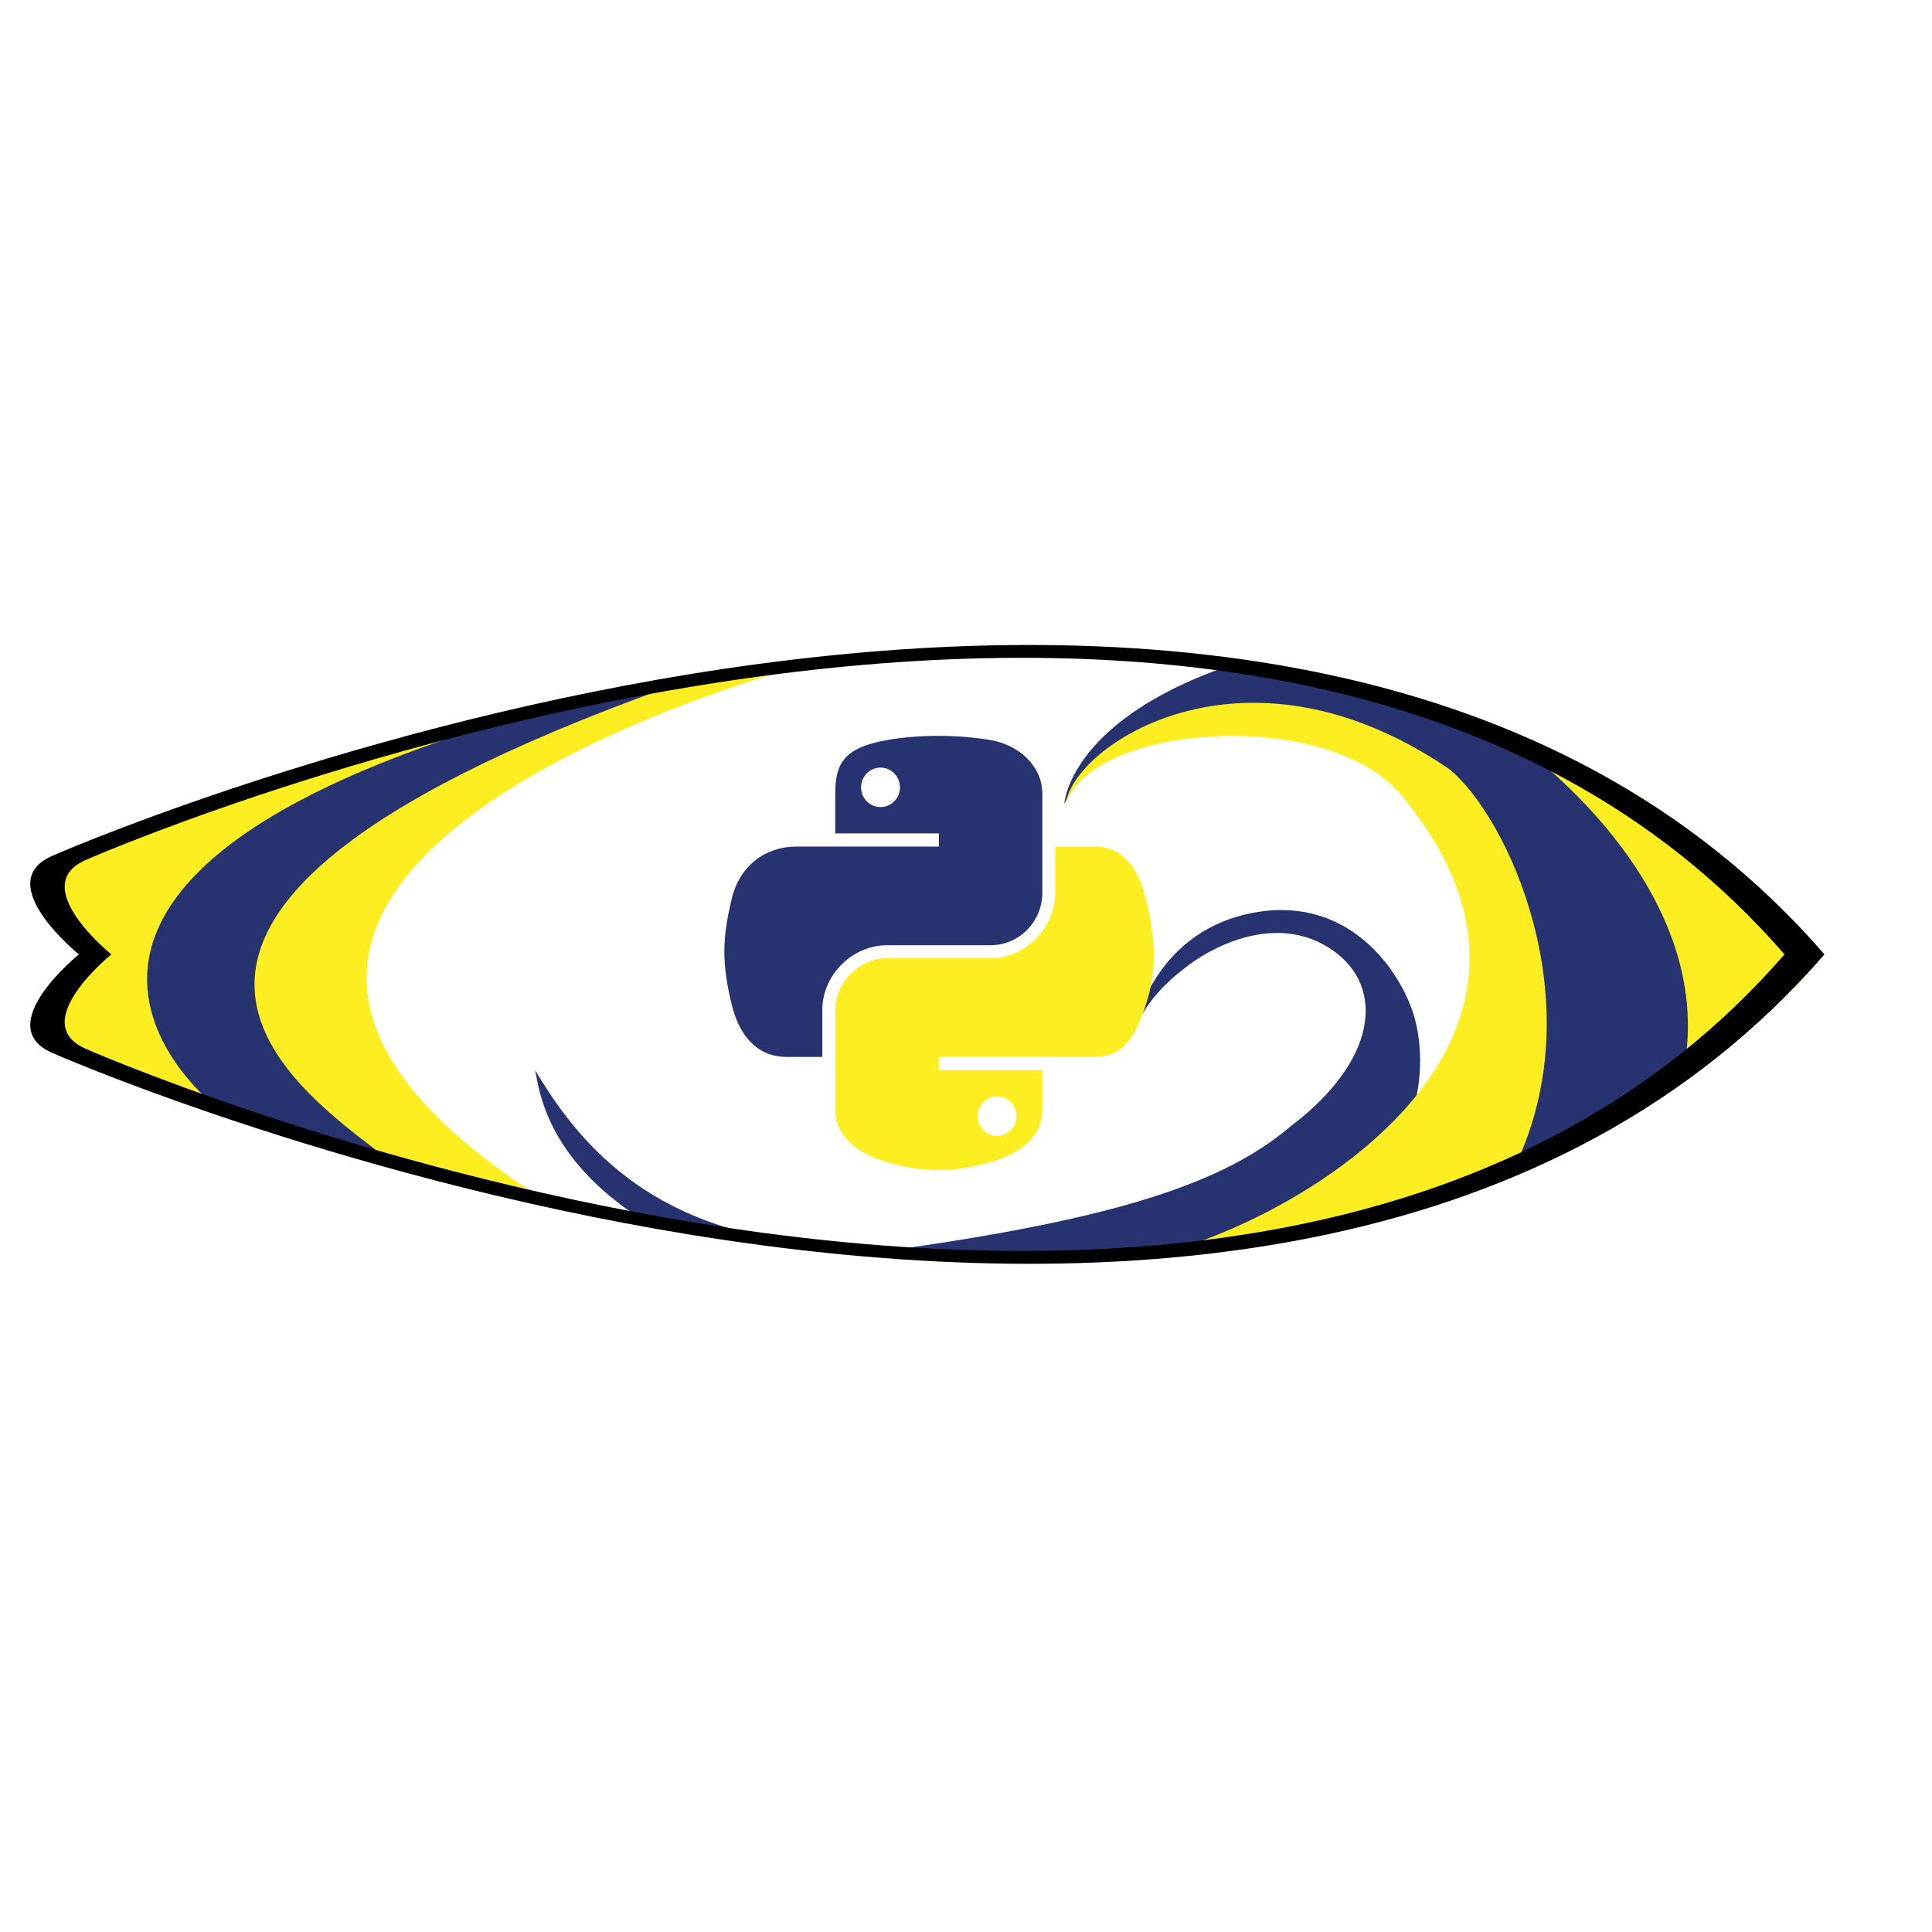
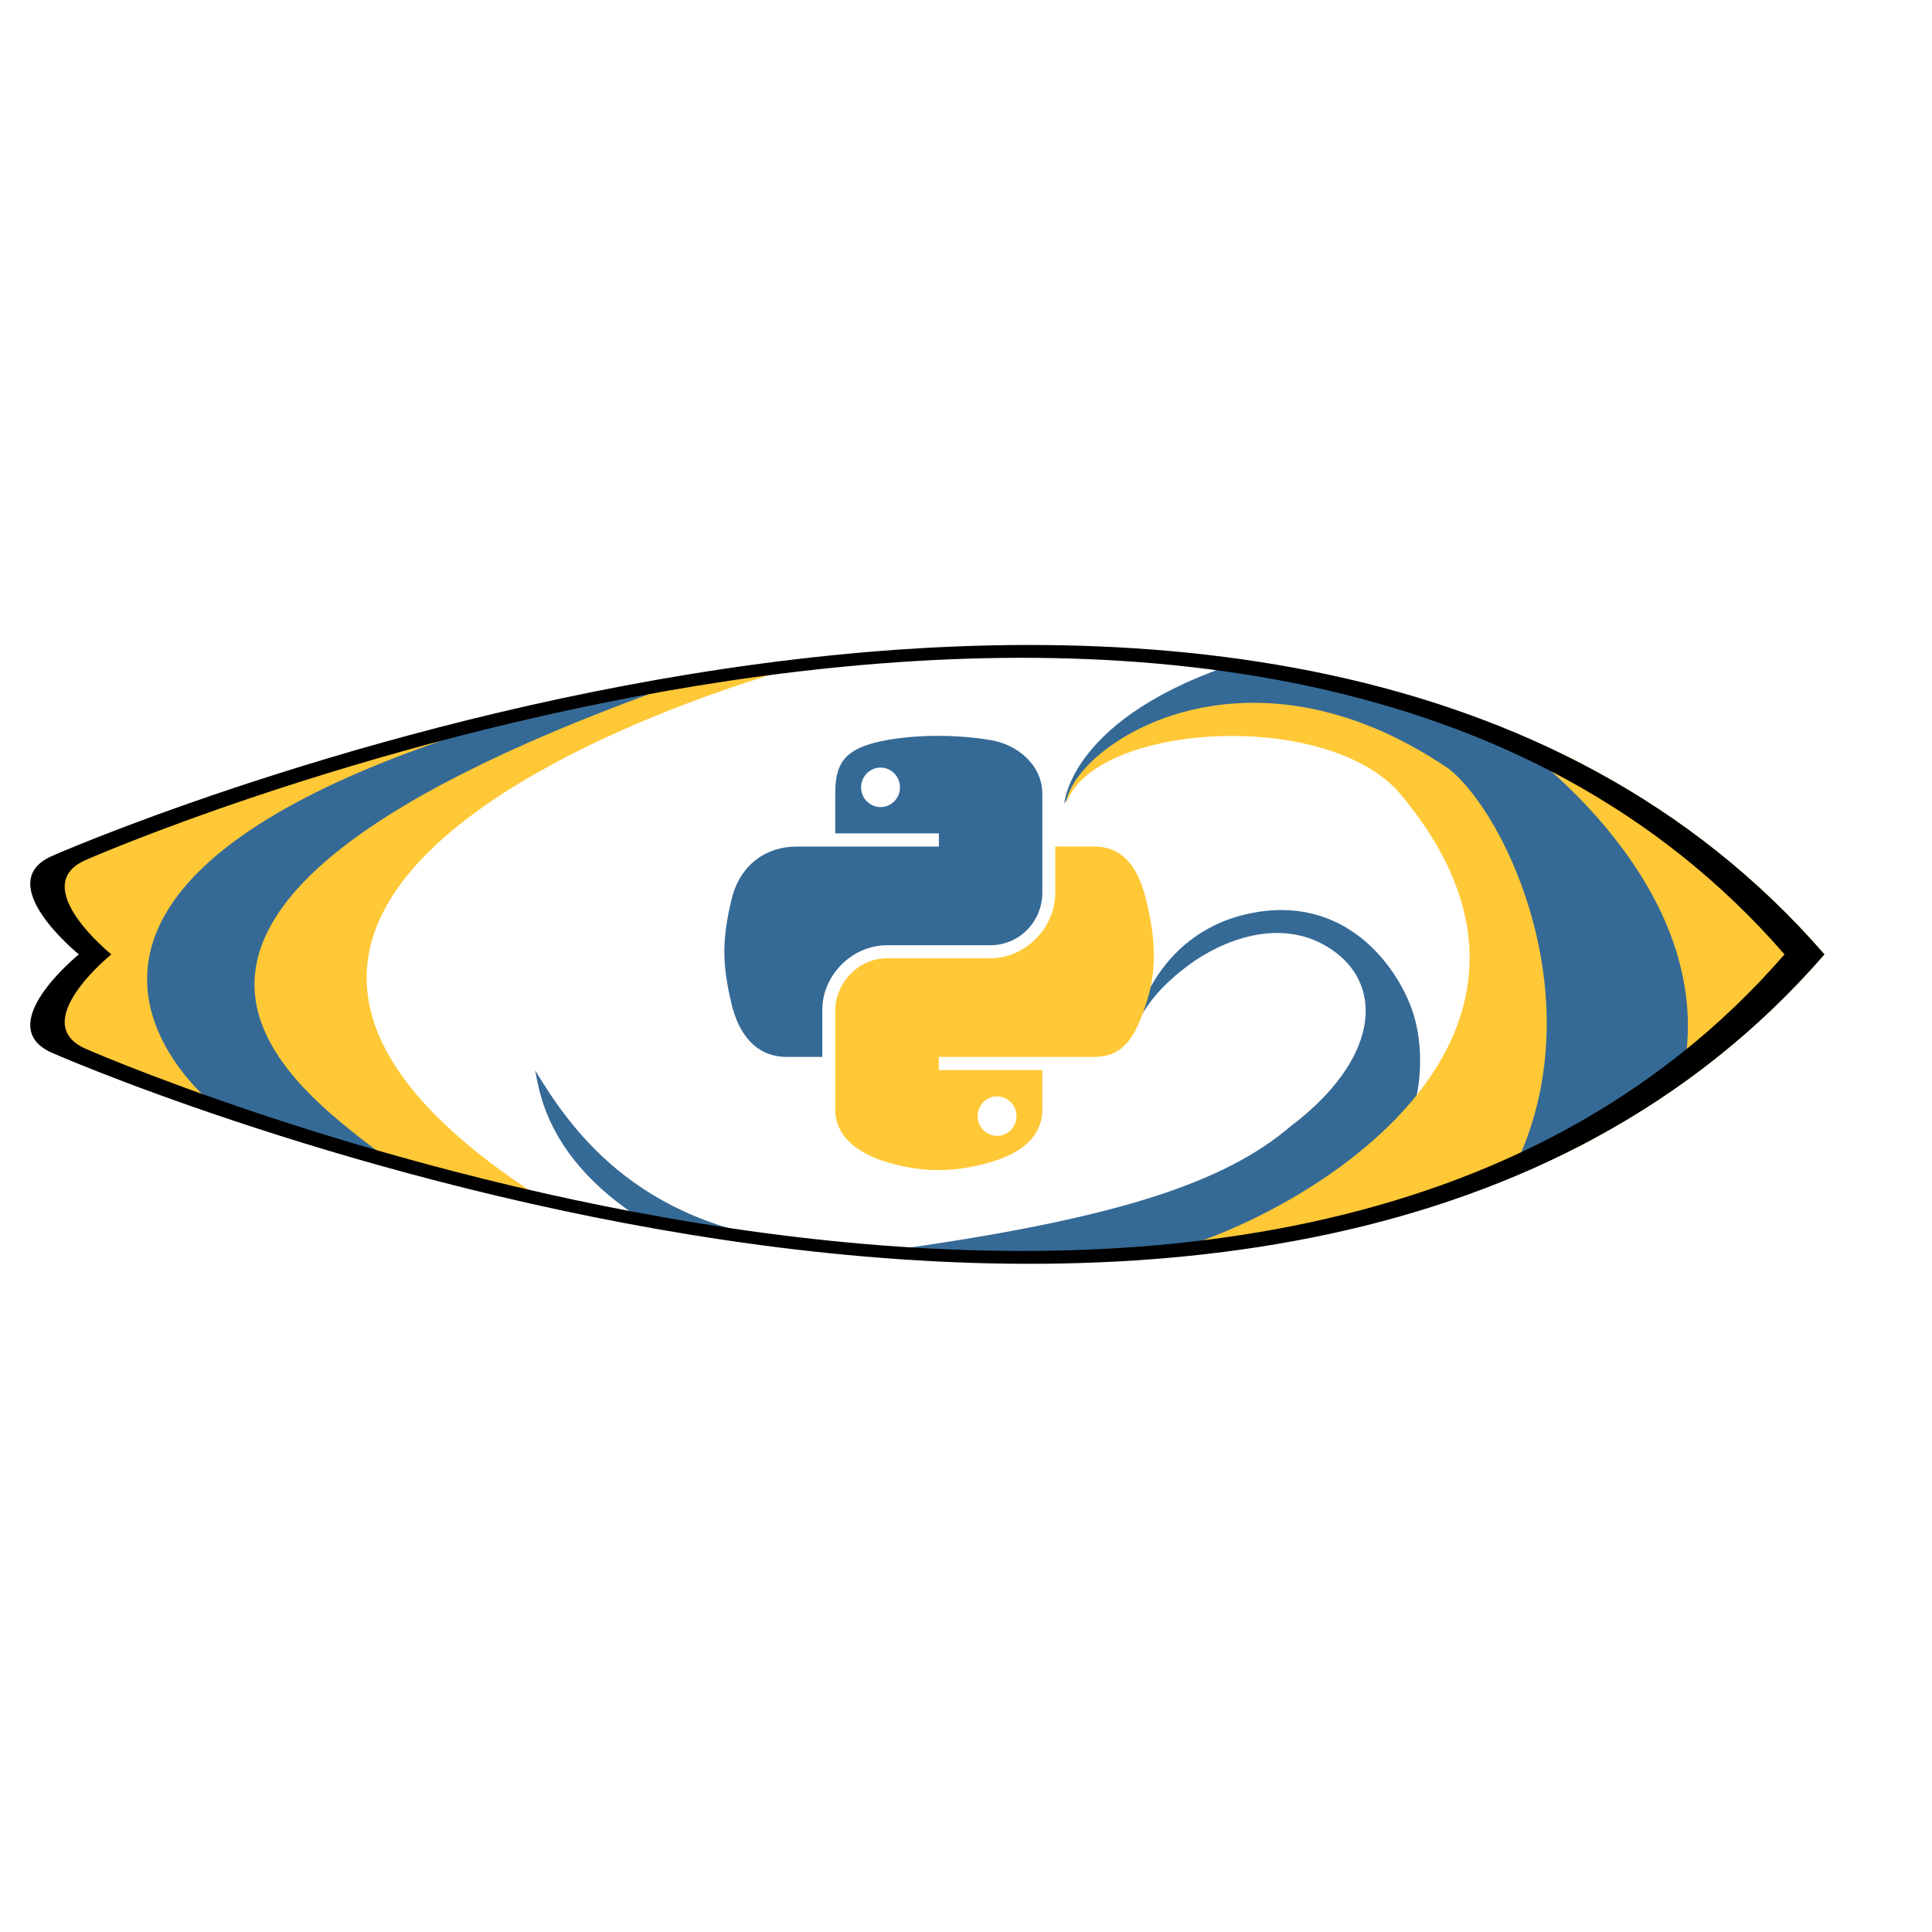
<svg xmlns="http://www.w3.org/2000/svg" xmlns:xlink="http://www.w3.org/1999/xlink" version="1.1" x="0px" y="0px" width="500px" height="500px" viewBox="0 0 500 500" enable-background="new 0 0 500 500" xml:space="preserve" id="svg2">
  <defs id="defs56">
    <radialGradient gradientTransform="matrix(2.382716e-8,-0.296405,1.43676,4.683673e-7,-128.544,150.5202)" gradientUnits="userSpaceOnUse" xlink:href="#linearGradient2795" id="radialGradient1480" fy="132.286" fx="61.519" r="29.037" cy="132.286" cx="61.519" />
    <linearGradient gradientTransform="matrix(0.562541,0,0,0.567972,-9.399749,-5.305317)" gradientUnits="userSpaceOnUse" xlink:href="#linearGradient4689" id="linearGradient1478" y2="114.398" x2="135.665" y1="20.604" x1="26.649" />
    <linearGradient gradientTransform="matrix(0.562541,0,0,0.567972,-9.399749,-5.305317)" gradientUnits="userSpaceOnUse" xlink:href="#linearGradient4671" id="linearGradient1475" y2="137.273" x2="112.031" y1="192.352" x1="150.961" />
    <radialGradient gradientTransform="matrix(1,0,0,0.177966,0,108.7434)" gradientUnits="userSpaceOnUse" xlink:href="#linearGradient2795" id="radialGradient2801" fy="132.286" fx="61.519" r="29.037" cy="132.286" cx="61.519" />
    <linearGradient gradientTransform="matrix(0.562541,0,0,0.567972,-11.5974,-7.60954)" gradientUnits="userSpaceOnUse" xlink:href="#linearGradient4689" id="linearGradient2258" y2="76.313" x2="26.67" y1="76.176" x1="172.942" />
    <linearGradient gradientTransform="matrix(0.562541,0,0,0.567972,-11.5974,-7.60954)" gradientUnits="userSpaceOnUse" xlink:href="#linearGradient4671" id="linearGradient2255" y2="144.757" x2="-65.309" y1="144.757" x1="224.24" />
    <linearGradient gradientTransform="translate(100.2702,99.61116)" gradientUnits="userSpaceOnUse" xlink:href="#linearGradient4671" id="linearGradient2250" y2="144.757" x2="-65.309" y1="144.757" x1="224.24" />
    <linearGradient gradientTransform="translate(100.2702,99.61116)" gradientUnits="userSpaceOnUse" xlink:href="#linearGradient4689" id="linearGradient2248" y2="76.313" x2="26.67" y1="77.476" x1="172.942" />
    <linearGradient gradientTransform="translate(100.2702,99.61116)" gradientUnits="userSpaceOnUse" xlink:href="#linearGradient4671" id="linearGradient2589" y2="144.757" x2="-65.309" y1="144.757" x1="224.24" />
    <linearGradient gradientTransform="translate(100.2702,99.61116)" gradientUnits="userSpaceOnUse" xlink:href="#linearGradient4689" id="linearGradient2587" y2="76.313" x2="26.67" y1="77.476" x1="172.942" />
    <linearGradient gradientTransform="translate(100.2702,99.61116)" gradientUnits="userSpaceOnUse" xlink:href="#linearGradient4689" id="linearGradient2990" y2="76.313" x2="26.67" y1="77.476" x1="172.942" />
    <linearGradient gradientTransform="translate(100.2702,99.61116)" gradientUnits="userSpaceOnUse" xlink:href="#linearGradient4671" id="linearGradient2987" y2="144.757" x2="-65.309" y1="144.757" x1="224.24" />
    <linearGradient id="linearGradient4689">
      <stop id="stop4691" offset="0" style="stop-color:#5a9fd4;stop-opacity:1" />
      <stop id="stop4693" offset="1" style="stop-color:#306998;stop-opacity:1" />
    </linearGradient>
    <linearGradient id="linearGradient4671">
      <stop id="stop4673" offset="0" style="stop-color:#ffd43b;stop-opacity:1" />
      <stop id="stop4675" offset="1" style="stop-color:#ffe873;stop-opacity:1" />
    </linearGradient>
    <linearGradient id="linearGradient3236">
      <stop id="stop3244" offset="0" style="stop-color:#f4f4f4;stop-opacity:1" />
      <stop id="stop3240" offset="1" style="stop-color:#ffffff;stop-opacity:1" />
    </linearGradient>
    <linearGradient id="linearGradient3676">
      <stop id="stop3678" offset="0" style="stop-color:#b2b2b2;stop-opacity:0.5" />
      <stop id="stop3680" offset="1" style="stop-color:#b3b3b3;stop-opacity:0" />
    </linearGradient>
    <linearGradient id="linearGradient2787">
      <stop id="stop2789" offset="0" style="stop-color:#7f7f7f;stop-opacity:0.5" />
      <stop id="stop2791" offset="1" style="stop-color:#7f7f7f;stop-opacity:0" />
    </linearGradient>
    <linearGradient id="linearGradient2795">
      <stop id="stop2797" offset="0" style="stop-color:#b8b8b8;stop-opacity:0.498" />
      <stop id="stop2799" offset="1" style="stop-color:#7f7f7f;stop-opacity:0" />
    </linearGradient>
  </defs>
  <g id="Color" transform="matrix(0,1,-1,0,486.995,6.995397)">
    <linearGradient id="SVGID_1_" gradientUnits="userSpaceOnUse" x1="240" y1="479.165" x2="240" y2="14.825">
      <stop offset="0.123" style="stop-color:#FFFFFF" id="stop6" />
      <stop offset="0.81" style="stop-color:#FFFFFF" id="stop8" />
-       <stop offset="0.859" style="stop-color:#FCEE21" id="stop10" />
+       <stop offset="0.859" style="stop-color:#ffc836;stop-opacity:1;" id="stop10" />
    </linearGradient>
    <path d="M 240,14.825 C 80.351,153.422 207.544,457.807 214.562,473.597 221.58,489.387 240,466.579 240,466.579 c 0,0 18.42,22.808 25.438,7.018 C 272.456,457.807 399.648,153.422 240,14.825 z" id="path12" style="fill:url(#SVGID_1_)" />
    <g id="Layer_6">
      <linearGradient id="SVGID_2_" gradientUnits="userSpaceOnUse" x1="231.5" y1="474.782" x2="231.5" y2="347.5">
        <stop offset="0" style="stop-color:#FCEE21" id="stop16" />
        <stop offset="1" style="stop-color:#FCEE21" id="stop18" />
      </linearGradient>
-       <path d="m 177,347.5 c 0,0 37,120.5 109,65 -5.5,16 -19.5,59.5 -27,59.5 -7.5,0 -19.5,-9.5 -19.5,-9.5 0,0 -14.5,17 -19.5,11 -5,-6 -29,-55.5 -43,-126" id="path20" style="fill:url(#SVGID_2_)" />
+       <path d="m 177,347.5 c 0,0 37,120.5 109,65 -5.5,16 -19.5,59.5 -27,59.5 -7.5,0 -19.5,-9.5 -19.5,-9.5 0,0 -14.5,17 -19.5,11 -5,-6 -29,-55.5 -43,-126" id="path20" style="fill:#ffc836;fill-opacity:1" />
    </g>
    <g id="Layer_4">
-       <path d="m 169,303.667 c 0,0 56.667,179.333 128,67.333 8.667,-39.333 43.332,-174 -2.667,-270.667 C 261,91 177,98.333 175,161.667 c 0,38 26.031,49.892 26.031,49.892 0,0 -22.602,-1.298 -36.83,-45.892 C 173.201,130 185,95 185,95 185,95 221.668,41.667 270.334,51.333 286.334,75 313,127.5 316.5,178 320,228.5 319,291.5 295,384 c -6.5,25.5 -15.5,47 -15.5,47 0,0 -61.5,80 -106.5,-98 -1,-6 -4,-29.333 -4,-29.333" id="path23" style="fill:#273370" />
+       <path d="m 169,303.667 c 0,0 56.667,179.333 128,67.333 8.667,-39.333 43.332,-174 -2.667,-270.667 C 261,91 177,98.333 175,161.667 c 0,38 26.031,49.892 26.031,49.892 0,0 -22.602,-1.298 -36.83,-45.892 C 173.201,130 185,95 185,95 185,95 221.668,41.667 270.334,51.333 286.334,75 313,127.5 316.5,178 320,228.5 319,291.5 295,384 c -6.5,25.5 -15.5,47 -15.5,47 0,0 -61.5,80 -106.5,-98 -1,-6 -4,-29.333 -4,-29.333" id="path23" style="fill:#366a96;fill-opacity:1" />
    </g>
    <g id="Layer_5">
      <linearGradient id="SVGID_3_" gradientUnits="userSpaceOnUse" x1="228.523" y1="233.985" x2="318.733" y2="233.985">
        <stop offset="0" style="stop-color:#E56525" id="stop27" />
        <stop offset="0.976" style="stop-color:#E56525" id="stop29" />
      </linearGradient>
-       <path d="m 259.5,193.5 c 0,0 -24.5,-4.5 -30,-29.5 -5.5,-25 13.5,-38.5 25,-42.5 11.5,-4 38.5,-5 58,25.5 3.5,21.5 14,97.5 -4,174 -16,25 -34,26.5 -38.5,27.5 14,-8.5 40.089,-25.62 44.5,-69 1.5,-14.75 3.488,-12.741 2.25,-21.75 C 308.5,197.75 299,170 284.5,153 c -17,-22.5 -36,-24.5 -45.5,-11 -9.5,13.5 -2,29.5 3.5,37 5.5,7.5 10.5,11.5 17,14.5 z" id="path31" style="fill:#273370;fill-opacity:1" />
+       <path d="m 259.5,193.5 c 0,0 -24.5,-4.5 -30,-29.5 -5.5,-25 13.5,-38.5 25,-42.5 11.5,-4 38.5,-5 58,25.5 3.5,21.5 14,97.5 -4,174 -16,25 -34,26.5 -38.5,27.5 14,-8.5 40.089,-25.62 44.5,-69 1.5,-14.75 3.488,-12.741 2.25,-21.75 C 308.5,197.75 299,170 284.5,153 c -17,-22.5 -36,-24.5 -45.5,-11 -9.5,13.5 -2,29.5 3.5,37 5.5,7.5 10.5,11.5 17,14.5 z" id="path31" style="fill:#366a96;fill-opacity:1" />
    </g>
    <g id="Layer_3">
-       <path d="m 166,282 c 0,0 53,196 137,65 12,-67 17,-93 14,-162 -10,-37 -56,-113.333 -119,-60 -21.667,19.333 -17.791,78.878 3,86.133 C 186.133,209.4 155.731,165.214 192,112 204,97 252.333,74.333 295,95 c 15,43 45,118 0,289 -19,24 -65,101 -127,-78 0,-13 -2,-24 -2,-24" id="path34" style="fill:#fcee21;fill-opacity:1" />
+       <path d="m 166,282 c 0,0 53,196 137,65 12,-67 17,-93 14,-162 -10,-37 -56,-113.333 -119,-60 -21.667,19.333 -17.791,78.878 3,86.133 C 186.133,209.4 155.731,165.214 192,112 204,97 252.333,74.333 295,95 c 15,43 45,118 0,289 -19,24 -65,101 -127,-78 0,-13 -2,-24 -2,-24" id="path34" style="fill:#ffc836;fill-opacity:1" />
    </g>
  </g>
  <g id="Outline" transform="matrix(0,1,-1,0,486.995,6.995397)">
    <path d="M 240,14.825 C 80.351,153.422 207.544,457.807 214.562,473.597 221.58,489.387 240,466.579 240,466.579 c 0,0 18.42,22.808 25.438,7.018 C 272.456,457.807 399.648,153.422 240,14.825 z M 264.383,464.91 C 257.656,480.047 240,458.183 240,458.183 c 0,0 -17.657,21.863 -24.384,6.727 C 208.89,449.775 86.97,158.012 240,25.162 c 153.029,132.85 31.109,424.613 24.383,439.748 z" id="path37" />
  </g>
  <g id="Shadows">
    <linearGradient id="SVGID_4_" gradientUnits="userSpaceOnUse" x1="240" y1="243.867" x2="271" y2="243.867">
      <stop offset="0" style="stop-color:#020202;stop-opacity:0.26" id="stop41" />
      <stop offset="1" style="stop-color:#020202;stop-opacity:0" id="stop43" />
    </linearGradient>
    <linearGradient id="SVGID_5_" gradientUnits="userSpaceOnUse" x1="-54" y1="91" x2="-54" y2="91">
      <stop offset="0" style="stop-color:#020202" id="stop48" />
      <stop offset="1" style="stop-color:#020202" id="stop50" />
    </linearGradient>
    <path fill="url(#SVGID_5_)" d="M-54,91" id="path52" />
  </g>
  <g id="g2303" transform="translate(-330.8673,175.6532)">
-     <path d="m 573.248,14.78 c -4.584,0.021 -8.961,0.412 -12.812,1.094 -11.346,2.005 -13.406,6.2 -13.406,13.938 l 0,10.219 26.812,0 0,3.406 -26.812,0 -10.062,0 c -7.792,0 -14.616,4.684 -16.75,13.594 -2.462,10.213 -2.571,16.586 0,27.25 1.906,7.938 6.458,13.594 14.25,13.594 l 9.219,0 0,-12.25 c 0,-8.85 7.657,-16.656 16.75,-16.656 l 26.781,0 c 7.455,0 13.406,-6.138 13.406,-13.625 l 0,-25.531 c 0,-7.266 -6.13,-12.725 -13.406,-13.938 -4.606,-0.767 -9.385,-1.115 -13.969,-1.094 z m -14.5,8.219 c 2.77,0 5.031,2.299 5.031,5.125 0,2.816 -2.262,5.094 -5.031,5.094 -2.779,-1e-6 -5.031,-2.277 -5.031,-5.094 0,-2.826 2.252,-5.125 5.031,-5.125 z" style="fill:#273370;fill-opacity:1" id="path1948" />
-     <path d="m 603.967,43.436 0,11.906 c 0,9.231 -7.826,17 -16.75,17 l -26.781,0 c -7.336,0 -13.406,6.278 -13.406,13.625 l 0,25.531 c 0,7.266 6.319,11.54 13.406,13.625 8.487,2.496 16.626,2.947 26.781,0 6.75,-1.954 13.406,-5.888 13.406,-13.625 l 0,-10.219 -26.781,0 0,-3.406 26.781,0 13.406,0 c 7.792,0 10.696,-5.435 13.406,-13.594 2.799,-8.399 2.68,-16.476 0,-27.25 -1.926,-7.757 -5.604,-13.594 -13.406,-13.594 l -10.063,0 z m -15.062,64.656 c 2.779,1e-5 5.031,2.277 5.031,5.094 0,2.826 -2.252,5.125 -5.031,5.125 -2.77,0 -5.031,-2.299 -5.031,-5.125 0,-2.816 2.262,-5.094 5.031,-5.094 z" style="fill:#fcee21;fill-opacity:1" id="path1950" />
+     <path d="m 573.248,14.78 c -4.584,0.021 -8.961,0.412 -12.812,1.094 -11.346,2.005 -13.406,6.2 -13.406,13.938 l 0,10.219 26.812,0 0,3.406 -26.812,0 -10.062,0 c -7.792,0 -14.616,4.684 -16.75,13.594 -2.462,10.213 -2.571,16.586 0,27.25 1.906,7.938 6.458,13.594 14.25,13.594 l 9.219,0 0,-12.25 c 0,-8.85 7.657,-16.656 16.75,-16.656 l 26.781,0 c 7.455,0 13.406,-6.138 13.406,-13.625 l 0,-25.531 c 0,-7.266 -6.13,-12.725 -13.406,-13.938 -4.606,-0.767 -9.385,-1.115 -13.969,-1.094 z m -14.5,8.219 c 2.77,0 5.031,2.299 5.031,5.125 0,2.816 -2.262,5.094 -5.031,5.094 -2.779,-1e-6 -5.031,-2.277 -5.031,-5.094 0,-2.826 2.252,-5.125 5.031,-5.125 z" style="fill:#366a96;fill-opacity:1" id="path1948" />
+     <path d="m 603.967,43.436 0,11.906 c 0,9.231 -7.826,17 -16.75,17 l -26.781,0 c -7.336,0 -13.406,6.278 -13.406,13.625 l 0,25.531 c 0,7.266 6.319,11.54 13.406,13.625 8.487,2.496 16.626,2.947 26.781,0 6.75,-1.954 13.406,-5.888 13.406,-13.625 l 0,-10.219 -26.781,0 0,-3.406 26.781,0 13.406,0 c 7.792,0 10.696,-5.435 13.406,-13.594 2.799,-8.399 2.68,-16.476 0,-27.25 -1.926,-7.757 -5.604,-13.594 -13.406,-13.594 l -10.063,0 z m -15.062,64.656 c 2.779,1e-5 5.031,2.277 5.031,5.094 0,2.826 -2.252,5.125 -5.031,5.125 -2.77,0 -5.031,-2.299 -5.031,-5.125 0,-2.816 2.262,-5.094 5.031,-5.094 z" style="fill:#ffc836;fill-opacity:1" id="path1950" />
  </g>
</svg>
